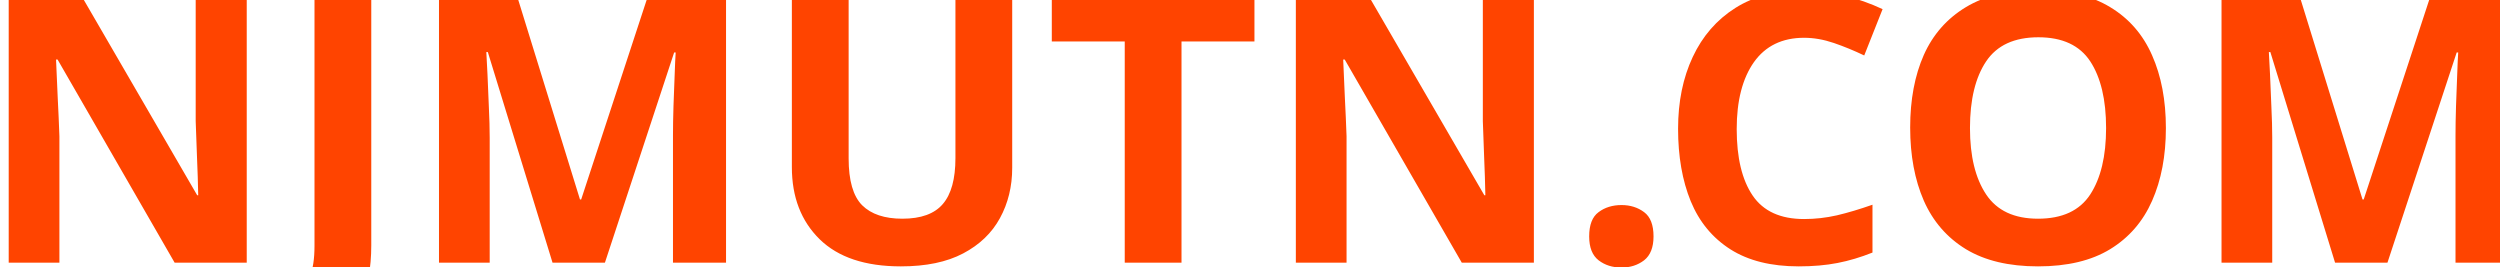
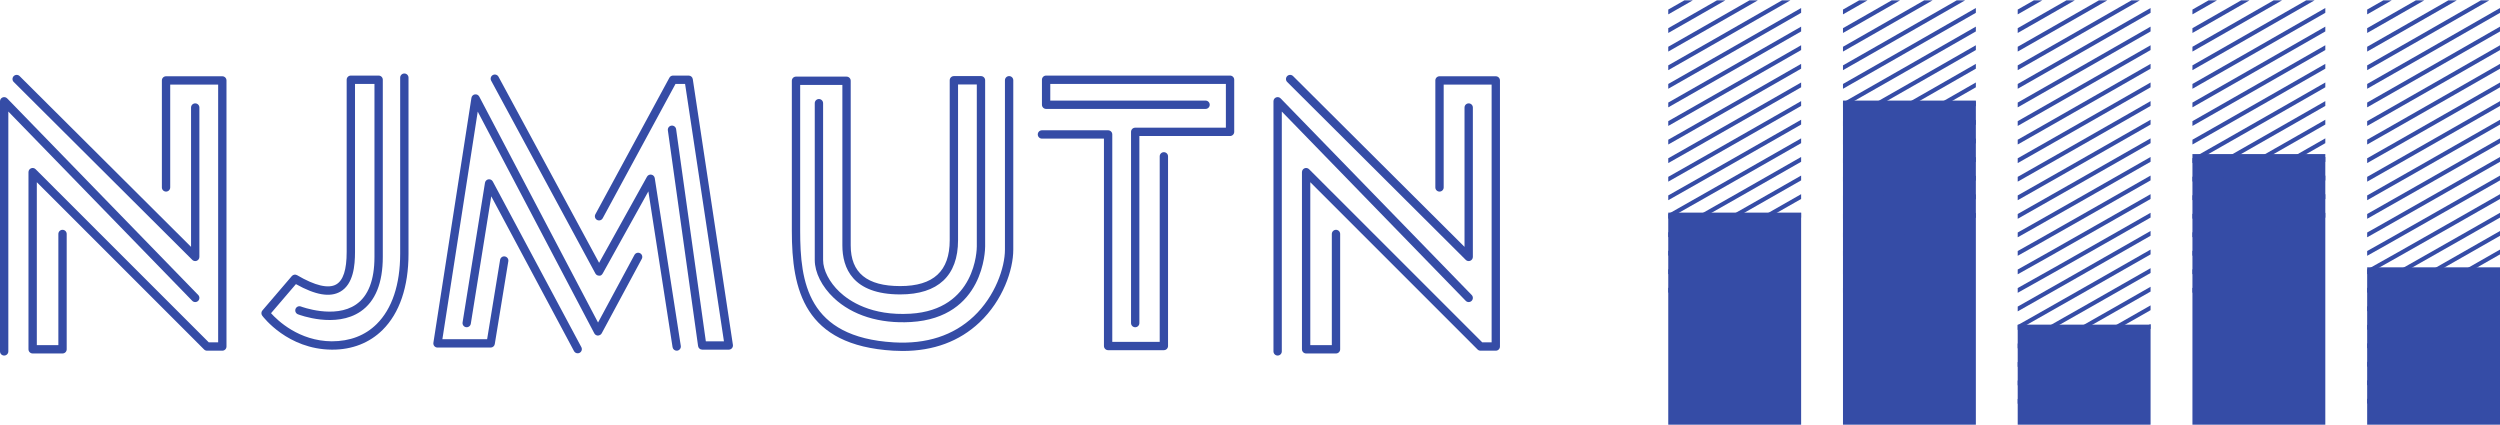
- <svg xmlns="http://www.w3.org/2000/svg" viewBox="0 0 231.883 24.701" version="1.1" id="svg25" width="231.883" height="24.701">
-   <g transform="translate(-1448.896,-42.19912)" id="g16">
-     <g style="mix-blend-mode:normal;fill:#ff4400" transform="translate(1470)" id="g14" />
+ <svg xmlns="http://www.w3.org/2000/svg" version="1.1" id="svg2" xml:space="preserve" width="399.827" height="67.92" viewBox="0 0 399.827 67.92">
+   <defs id="defs6">
+     <clipPath clipPathUnits="userSpaceOnUse" id="clipPath44">
+       <path d="M 0,0 H 2999 V 509 H 0 Z" id="path42" />
+     </clipPath>
+     <clipPath clipPathUnits="userSpaceOnUse" id="clipPath50">
+       <path d="m 2160.42,0 h -159.38 v 509.375 h 159.38 z" id="path48" />
+     </clipPath>
+     <clipPath clipPathUnits="userSpaceOnUse" id="clipPath94">
+       <path d="M 0,0 H 2999 V 509 H 0 Z" id="path92" />
+     </clipPath>
+     <clipPath clipPathUnits="userSpaceOnUse" id="clipPath100">
+       <path d="M 2370,0 H 2210.62 V 509.375 H 2370 Z" id="path98" />
+     </clipPath>
+     <clipPath clipPathUnits="userSpaceOnUse" id="clipPath144">
+       <path d="M 0,0 H 2999 V 509 H 0 Z" id="path142" />
+     </clipPath>
+     <clipPath clipPathUnits="userSpaceOnUse" id="clipPath150">
+       <path d="m 2789.17,0 h -159.38 v 509.375 h 159.38 z" id="path148" />
+     </clipPath>
+     <clipPath clipPathUnits="userSpaceOnUse" id="clipPath194">
+       <path d="M 0,0 H 2999 V 509 H 0 Z" id="path192" />
+     </clipPath>
+     <clipPath clipPathUnits="userSpaceOnUse" id="clipPath200">
+       <path d="M 2579.58,0 H 2420.2 v 509.375 h 159.38 z" id="path198" />
+     </clipPath>
+     <clipPath clipPathUnits="userSpaceOnUse" id="clipPath256">
+       <path d="M 0,0 H 2999 V 509 H 0 Z" id="path254" />
+     </clipPath>
+     <clipPath clipPathUnits="userSpaceOnUse" id="clipPath262">
+       <path d="m 2998.75,0 h -159.38 v 509.375 h 159.38 z" id="path260" />
+     </clipPath>
+   </defs>
+   <g id="g10" transform="matrix(1.333333,0,0,-1.333333,0,67.92)">
+     <g id="g12" transform="scale(0.1)">
+       <path d="m 5,82.922 c -2.766,0 -5,2.234 -5,5 V 387.914 c 0,2.035 1.234,3.867 3.121,4.637 1.887,0.746 4.043,0.308 5.461,-1.149 L 237.746,155.566 c 1.93,-1.98 1.883,-5.144 -0.094,-7.07 -1.984,-1.933 -5.152,-1.887 -7.074,0.098 L 10,375.598 V 87.922 c 0,-2.766 -2.238,-5 -5,-5" style="fill:#354ca6;fill-opacity:1;fill-rule:nonzero;stroke:none" id="path14" />
+       <path d="M 75,85.422 H 39.164 c -2.762,0 -5,2.234 -5,5 V 302.914 c 0,2.024 1.215,3.848 3.086,4.621 1.887,0.781 4.023,0.348 5.449,-1.086 L 250.398,98.75 h 11.266 v 309.164 h -57.5 V 284.586 c 0,-2.766 -2.234,-5 -5,-5 -2.762,0 -5,2.234 -5,5 v 128.328 c 0,2.766 2.238,5 5,5 h 67.5 c 2.766,0 5,-2.234 5,-5 V 93.75 c 0,-2.766 -2.234,-5 -5,-5 h -18.336 c -1.328,0 -2.598,0.527 -3.535,1.465 L 44.164,290.844 V 95.422 H 70 V 228.75 c 0,2.766 2.234,5 5,5 2.762,0 5,-2.234 5,-5 V 90.422 c 0,-2.766 -2.238,-5 -5,-5" style="fill:#354ca6;fill-opacity:1;fill-rule:nonzero;stroke:none" id="path16" />
+       <path d="m 234.164,196.25 c -1.301,0 -2.574,0.508 -3.531,1.453 L 16.469,411.047 c -1.953,1.945 -1.961,5.109 -0.008,7.07 1.945,1.942 5.109,1.965 7.07,0.008 L 229.164,213.289 v 167.125 c 0,2.766 2.238,5 5,5 2.766,0 5,-2.234 5,-5 V 201.25 c 0,-2.02 -1.215,-3.84 -3.082,-4.617 -0.617,-0.254 -1.273,-0.383 -1.918,-0.383" style="fill:#354ca6;fill-opacity:1;fill-rule:nonzero;stroke:none" id="path18" />
+       <path d="m 398.734,90 c -0.289,0 -0.57,0 -0.859,0 -52.715,0.438 -82.117,39.121 -83.344,40.762 -1.398,1.875 -1.308,4.465 0.207,6.242 l 35.317,41.25 c 1.582,1.836 4.23,2.305 6.336,1.055 21.351,-12.571 37.562,-16.411 46.867,-11.067 8.461,4.832 12.57,17.578 12.57,38.946 V 413.75 c 0,2.766 2.238,5 5,5 h 33.336 c 2.766,0 5,-2.234 5,-5 v -212.5 c 0,-31.309 -8.926,-53.312 -26.523,-65.383 -29.985,-20.586 -73.442,-4.148 -75.278,-3.457 -2.574,0.996 -3.851,3.891 -2.863,6.469 0.988,2.566 3.879,3.855 6.461,2.867 0.406,-0.152 40.449,-15.215 66.051,2.387 14.703,10.105 22.152,29.312 22.152,57.117 v 207.5 H 425.828 V 207.188 c 0,-16.122 -1.824,-38.602 -17.609,-47.625 -12.336,-7.075 -29.797,-4.125 -53.266,9.042 l -29.855,-34.882 c 7.843,-8.735 33.48,-33.403 72.855,-33.723 21.817,0.012 40.043,6.992 53.902,20.742 C 470.27,139.004 480,168.137 480,205 v 211.25 c 0,2.766 2.234,5 5,5 2.762,0 5,-2.234 5,-5 V 205 C 490,165.41 479.242,133.816 458.895,113.645 443.289,98.164 422.5,90 398.734,90" style="fill:#354ca6;fill-opacity:1;fill-rule:nonzero;stroke:none" id="path20" />
+       <path d="m 588.539,92.5 h -63.75 c -1.461,0 -2.848,0.637 -3.801,1.746 -0.945,1.105 -1.367,2.578 -1.14,4.027 l 45.625,293.743 c 0.332,2.132 1.992,3.812 4.121,4.168 2.14,0.355 4.242,-0.704 5.246,-2.606 l 142.504,-271.058 43.668,81.101 c 1.304,2.434 4.343,3.32 6.769,2.031 2.434,-1.304 3.348,-4.343 2.035,-6.773 l -48.125,-89.375 c -0.875,-1.633 -2.644,-2.402 -4.425,-2.629 -1.852,0.012 -3.539,1.035 -4.403,2.676 L 573.031,375.527 530.625,102.5 h 53.668 l 15.559,95.188 c 0.449,2.722 3,4.656 5.742,4.121 2.726,-0.442 4.578,-3.02 4.133,-5.743 L 593.477,96.688 C 593.078,94.277 590.988,92.5 588.539,92.5" style="fill:#354ca6;fill-opacity:1;fill-rule:nonzero;stroke:none" id="path22" />
+       <path d="m 692.918,85.625 c -1.785,0 -3.516,0.957 -4.414,2.648 L 589.254,273.93 564.727,121.086 c -0.442,-2.727 -3.039,-4.531 -5.731,-4.152 -2.726,0.437 -4.582,3.007 -4.144,5.734 l 26.875,167.5 c 0.343,2.117 1.992,3.781 4.113,4.141 2.129,0.339 4.223,-0.688 5.234,-2.575 L 697.324,92.981 c 1.305,-2.434 0.387,-5.461 -2.051,-6.77 -0.753,-0.398 -1.558,-0.586 -2.355,-0.586" style="fill:#354ca6;fill-opacity:1;fill-rule:nonzero;stroke:none" id="path24" />
+       <path d="m 811.66,88.75 c -2.422,0 -4.551,1.77 -4.937,4.231 L 777.711,279.848 722.91,181.316 c -0.89,-1.589 -2.508,-3.015 -4.398,-2.566 -1.828,0.012 -3.504,1.016 -4.371,2.629 l -125,231.242 c -1.317,2.434 -0.407,5.465 2.019,6.777 2.438,1.301 5.469,0.407 6.778,-2.019 l 120.664,-223.231 57.441,103.286 c 1.043,1.859 3.133,2.882 5.25,2.488 2.105,-0.375 3.734,-2.047 4.062,-4.156 l 31.25,-201.243 c 0.426,-2.738 -1.445,-5.293 -4.175,-5.715 -0.258,-0.039 -0.516,-0.059 -0.77,-0.059" style="fill:#354ca6;fill-opacity:1;fill-rule:nonzero;stroke:none" id="path26" />
+       <path d="m 874.164,90 h -31.875 c -2.496,0 -4.605,1.836 -4.949,4.309 L 801.09,353.059 c -0.387,2.734 1.519,5.261 4.258,5.64 2.695,0.406 5.254,-1.515 5.64,-4.258 L 846.641,100 h 21.714 L 821.738,408.75 H 810.27 L 722.934,247.617 c -1.313,-2.429 -4.356,-3.332 -6.778,-2.012 -2.426,1.321 -3.332,4.344 -2.011,6.778 l 88.75,163.75 c 0.875,1.613 2.558,2.617 4.394,2.617 h 18.75 c 2.477,0 4.574,-1.805 4.945,-4.254 L 879.109,95.742 c 0.215,-1.434 -0.203,-2.898 -1.156,-4.004 C 877.008,90.637 875.617,90 874.164,90" style="fill:#354ca6;fill-opacity:1;fill-rule:nonzero;stroke:none" id="path28" />
+       <path d="m 1082.6,88.418 c -3.68,0 -7.43,0.117 -11.23,0.344 C 964.516,95.117 949.789,161.602 949.789,232.5 v 180 c 0,2.766 2.238,5 5,5 h 60.621 c 2.77,0 5,-2.234 5,-5 V 215 c 0,-32.805 19.43,-48.75 59.38,-48.75 39.95,0 59.37,17.988 59.37,55 v 191.875 c 0,2.766 2.24,5 5,5 h 32.5 c 2.77,0 5,-2.234 5,-5 V 213.75 c 0,-3.484 -1.01,-85.437 -89.08,-90.613 -37.56,-2.199 -70.34,8.054 -92.43,28.875 -14.314,13.496 -22.861,30.5 -22.861,45.488 v 188.125 c 0,2.766 2.238,5 5,5 2.766,0 5,-2.234 5,-5 V 197.5 c 0,-12.102 7.559,-26.746 19.721,-38.215 11.62,-10.957 38.13,-28.972 84.99,-26.172 78.76,4.641 79.66,77.532 79.66,80.637 v 194.375 h -22.5 V 221.25 c 0,-42.52 -23.99,-65 -69.37,-65 -57.34,0 -69.38,31.953 -69.38,58.75 v 192.5 h -50.621 v -175 c 0,-61.484 8.668,-127.598 112.171,-133.762 39.34,-2.312 71.62,8.157 96.07,31.196 25.68,24.207 37.38,58.472 37.38,80.066 v 203.125 c 0,2.766 2.24,5 5,5 2.77,0 5,-2.234 5,-5 V 210 c 0,-24.473 -12.53,-60.969 -40.52,-87.344 -24.14,-22.746 -55.14,-34.238 -92.29,-34.238" style="fill:#354ca6;fill-opacity:1;fill-rule:nonzero;stroke:none" id="path30" />
+       <path d="m 1361.66,116.875 c -2.76,0 -5,2.234 -5,5 V 351.25 c 0,2.766 2.24,5 5,5 h 108.76 v 52.5 h -210.63 v -20 h 186.25 c 2.77,0 5,-2.234 5,-5 0,-2.766 -2.23,-5 -5,-5 h -191.25 c -2.76,0 -5,2.234 -5,5 v 30 c 0,2.766 2.24,5 5,5 h 220.63 c 2.76,0 5,-2.234 5,-5 v -62.5 c 0,-2.766 -2.24,-5 -5,-5 H 1366.66 V 121.875 c 0,-2.766 -2.23,-5 -5,-5" style="fill:#354ca6;fill-opacity:1;fill-rule:nonzero;stroke:none" id="path32" />
+       <path d="m 1396.04,89.375 h -66.88 c -2.76,0 -5,2.234 -5,5 v 248.75 h -74.37 c -2.76,0 -5,2.234 -5,5 0,2.766 2.24,5 5,5 h 79.37 c 2.77,0 5,-2.234 5,-5 V 99.375 h 56.88 v 222.5 c 0,2.766 2.24,5 5,5 2.76,0 5,-2.234 5,-5 v -227.5 c 0,-2.766 -2.24,-5 -5,-5" style="fill:#354ca6;fill-opacity:1;fill-rule:nonzero;stroke:none" id="path34" />
+       <path d="m 2160.42,0 h -159.38 v 254.375 h 159.38 V 0" style="fill:#354ca6;fill-opacity:1;fill-rule:nonzero;stroke:none" id="path36" />
+       <g id="g38">
+         <g id="g40" clip-path="url(#clipPath44)">
+           <g id="g46" clip-path="url(#clipPath50)">
+             <path d="m 1783.85,392.055 -1.86,4.64 c 15.28,6.114 438.54,249.266 442.8,251.723 l 2.5,-4.336 C 2209.82,634.047 1799.45,398.297 1783.85,392.055" style="fill:#354ca6;fill-opacity:1;fill-rule:nonzero;stroke:none" id="path52" />
+             <path d="m 1795.93,376.641 -1.86,4.636 c 15.28,6.118 438.54,249.27 442.8,251.727 l 2.5,-4.336 C 2221.9,618.633 1811.53,382.883 1795.93,376.641" style="fill:#354ca6;fill-opacity:1;fill-rule:nonzero;stroke:none" id="path54" />
+             <path d="m 1808.02,361.223 -1.86,4.636 c 15.28,6.114 438.54,249.27 442.8,251.723 l 2.5,-4.336 C 2233.99,603.215 1823.62,367.461 1808.02,361.223" style="fill:#354ca6;fill-opacity:1;fill-rule:nonzero;stroke:none" id="path56" />
+             <path d="m 1820.1,345.805 -1.86,4.64 c 15.28,6.114 438.54,249.266 442.8,251.723 l 2.5,-4.336 C 2246.07,587.797 1835.7,352.047 1820.1,345.805" style="fill:#354ca6;fill-opacity:1;fill-rule:nonzero;stroke:none" id="path58" />
+             <path d="m 1832.18,330.391 -1.86,4.636 c 15.28,6.118 438.54,249.27 442.8,251.727 l 2.5,-4.336 C 2258.15,572.383 1847.78,336.633 1832.18,330.391" style="fill:#354ca6;fill-opacity:1;fill-rule:nonzero;stroke:none" id="path60" />
+             <path d="m 1844.27,314.973 -1.86,4.636 c 15.28,6.114 438.54,249.27 442.8,251.723 l 2.5,-4.336 C 2270.24,556.965 1859.87,321.211 1844.27,314.973" style="fill:#354ca6;fill-opacity:1;fill-rule:nonzero;stroke:none" id="path62" />
+             <path d="m 1856.35,299.555 -1.86,4.64 c 15.28,6.114 438.54,249.266 442.8,251.723 l 2.5,-4.336 C 2282.32,541.547 1871.95,305.797 1856.35,299.555" style="fill:#354ca6;fill-opacity:1;fill-rule:nonzero;stroke:none" id="path64" />
+             <path d="m 1868.43,284.141 -1.86,4.636 c 15.28,6.118 438.54,249.27 442.8,251.727 l 2.5,-4.336 C 2294.4,526.133 1884.03,290.383 1868.43,284.141" style="fill:#354ca6;fill-opacity:1;fill-rule:nonzero;stroke:none" id="path66" />
+             <path d="m 1880.52,268.723 -1.86,4.636 c 15.28,6.114 438.54,249.27 442.8,251.723 l 2.5,-4.336 C 2306.49,510.715 1896.12,274.961 1880.52,268.723" style="fill:#354ca6;fill-opacity:1;fill-rule:nonzero;stroke:none" id="path68" />
+             <path d="m 1892.6,253.301 -1.86,4.648 c 15.28,6.114 438.54,249.262 442.8,251.719 l 2.5,-4.336 C 2318.57,495.297 1908.2,259.551 1892.6,253.301" style="fill:#354ca6;fill-opacity:1;fill-rule:nonzero;stroke:none" id="path70" />
+             <path d="m 1904.68,237.883 -1.86,4.644 c 15.28,6.118 438.54,249.27 442.8,251.727 l 2.5,-4.336 C 2330.65,479.883 1920.28,244.133 1904.68,237.883" style="fill:#354ca6;fill-opacity:1;fill-rule:nonzero;stroke:none" id="path72" />
+             <path d="m 1916.77,222.473 -1.86,4.644 c 15.28,6.113 438.54,249.262 442.8,251.715 l 2.5,-4.336 C 2342.74,464.465 1932.37,228.723 1916.77,222.473" style="fill:#354ca6;fill-opacity:1;fill-rule:nonzero;stroke:none" id="path74" />
+             <path d="m 1928.85,207.051 -1.86,4.648 c 15.28,6.114 438.54,249.262 442.8,251.719 l 2.5,-4.336 C 2354.82,449.047 1944.45,213.301 1928.85,207.051" style="fill:#354ca6;fill-opacity:1;fill-rule:nonzero;stroke:none" id="path76" />
+             <path d="m 1940.93,191.633 -1.86,4.644 c 15.28,6.118 438.54,249.27 442.8,251.727 l 2.5,-4.336 C 2366.9,433.633 1956.53,197.883 1940.93,191.633" style="fill:#354ca6;fill-opacity:1;fill-rule:nonzero;stroke:none" id="path78" />
+             <path d="m 1953.02,176.223 -1.86,4.644 c 15.28,6.113 438.54,249.262 442.8,251.715 l 2.5,-4.336 C 2378.99,418.215 1968.62,182.473 1953.02,176.223" style="fill:#354ca6;fill-opacity:1;fill-rule:nonzero;stroke:none" id="path80" />
+             <path d="m 1965.1,160.801 -1.86,4.648 c 15.28,6.114 438.54,249.262 442.8,251.719 l 2.5,-4.336 C 2391.07,402.797 1980.7,167.051 1965.1,160.801" style="fill:#354ca6;fill-opacity:1;fill-rule:nonzero;stroke:none" id="path82" />
+             <path d="m 1977.18,145.383 -1.86,4.644 c 15.28,6.118 438.54,249.27 442.8,251.727 l 2.5,-4.336 C 2403.15,387.383 1992.78,151.633 1977.18,145.383" style="fill:#354ca6;fill-opacity:1;fill-rule:nonzero;stroke:none" id="path84" />
+           </g>
+         </g>
+       </g>
+       <path d="M 2370,0 H 2210.62 V 388.75 H 2370 V 0" style="fill:#354ca6;fill-opacity:1;fill-rule:nonzero;stroke:none" id="path86" />
+       <g id="g88">
+         <g id="g90" clip-path="url(#clipPath94)">
+           <g id="g96" clip-path="url(#clipPath100)">
+             <path d="m 1993.43,392.055 -1.86,4.64 c 15.28,6.114 438.54,249.266 442.8,251.723 l 2.5,-4.336 C 2419.4,634.047 2009.03,398.297 1993.43,392.055" style="fill:#354ca6;fill-opacity:1;fill-rule:nonzero;stroke:none" id="path102" />
+             <path d="m 2005.52,376.641 -1.86,4.636 c 15.28,6.118 438.54,249.27 442.8,251.727 l 2.5,-4.336 C 2431.49,618.633 2021.12,382.883 2005.52,376.641" style="fill:#354ca6;fill-opacity:1;fill-rule:nonzero;stroke:none" id="path104" />
+             <path d="m 2017.6,361.223 -1.86,4.636 c 15.28,6.114 438.54,249.27 442.8,251.723 l 2.5,-4.336 C 2443.57,603.215 2033.2,367.461 2017.6,361.223" style="fill:#354ca6;fill-opacity:1;fill-rule:nonzero;stroke:none" id="path106" />
+             <path d="m 2029.68,345.805 -1.86,4.64 c 15.28,6.114 438.54,249.266 442.8,251.723 l 2.5,-4.336 C 2455.65,587.797 2045.28,352.047 2029.68,345.805" style="fill:#354ca6;fill-opacity:1;fill-rule:nonzero;stroke:none" id="path108" />
+             <path d="m 2041.77,330.391 -1.86,4.636 c 15.28,6.118 438.54,249.27 442.8,251.727 l 2.5,-4.336 C 2467.74,572.383 2057.37,336.633 2041.77,330.391" style="fill:#354ca6;fill-opacity:1;fill-rule:nonzero;stroke:none" id="path110" />
+             <path d="m 2053.85,314.973 -1.86,4.636 c 15.28,6.114 438.54,249.27 442.8,251.723 l 2.5,-4.336 C 2479.82,556.965 2069.45,321.211 2053.85,314.973" style="fill:#354ca6;fill-opacity:1;fill-rule:nonzero;stroke:none" id="path112" />
+             <path d="m 2065.93,299.555 -1.86,4.64 c 15.28,6.114 438.54,249.266 442.8,251.723 l 2.5,-4.336 C 2491.9,541.547 2081.53,305.797 2065.93,299.555" style="fill:#354ca6;fill-opacity:1;fill-rule:nonzero;stroke:none" id="path114" />
+             <path d="m 2078.02,284.141 -1.86,4.636 c 15.28,6.118 438.54,249.27 442.8,251.727 l 2.5,-4.336 C 2503.99,526.133 2093.62,290.383 2078.02,284.141" style="fill:#354ca6;fill-opacity:1;fill-rule:nonzero;stroke:none" id="path116" />
+             <path d="m 2090.1,268.723 -1.86,4.636 c 15.28,6.114 438.54,249.27 442.8,251.723 l 2.5,-4.336 C 2516.07,510.715 2105.7,274.961 2090.1,268.723" style="fill:#354ca6;fill-opacity:1;fill-rule:nonzero;stroke:none" id="path118" />
+             <path d="m 2102.18,253.301 -1.86,4.648 c 15.28,6.114 438.54,249.262 442.8,251.719 l 2.5,-4.336 C 2528.15,495.297 2117.78,259.551 2102.18,253.301" style="fill:#354ca6;fill-opacity:1;fill-rule:nonzero;stroke:none" id="path120" />
+             <path d="m 2114.27,237.883 -1.86,4.644 c 15.28,6.118 438.54,249.27 442.8,251.727 l 2.5,-4.336 C 2540.24,479.883 2129.87,244.133 2114.27,237.883" style="fill:#354ca6;fill-opacity:1;fill-rule:nonzero;stroke:none" id="path122" />
+             <path d="m 2126.35,222.473 -1.86,4.644 c 15.28,6.113 438.54,249.262 442.8,251.715 l 2.5,-4.336 C 2552.32,464.465 2141.95,228.723 2126.35,222.473" style="fill:#354ca6;fill-opacity:1;fill-rule:nonzero;stroke:none" id="path124" />
+             <path d="m 2138.43,207.051 -1.86,4.648 c 15.28,6.114 438.54,249.262 442.8,251.719 l 2.5,-4.336 C 2564.4,449.047 2154.03,213.301 2138.43,207.051" style="fill:#354ca6;fill-opacity:1;fill-rule:nonzero;stroke:none" id="path126" />
+             <path d="m 2150.52,191.633 -1.86,4.644 c 15.28,6.118 438.54,249.27 442.8,251.727 l 2.5,-4.336 C 2576.49,433.633 2166.12,197.883 2150.52,191.633" style="fill:#354ca6;fill-opacity:1;fill-rule:nonzero;stroke:none" id="path128" />
+             <path d="m 2162.6,176.223 -1.86,4.644 c 15.28,6.113 438.54,249.262 442.8,251.715 l 2.5,-4.336 C 2588.57,418.215 2178.2,182.473 2162.6,176.223" style="fill:#354ca6;fill-opacity:1;fill-rule:nonzero;stroke:none" id="path130" />
+             <path d="m 2174.68,160.801 -1.86,4.648 c 15.28,6.114 438.54,249.262 442.8,251.719 l 2.5,-4.336 C 2600.65,402.797 2190.28,167.051 2174.68,160.801" style="fill:#354ca6;fill-opacity:1;fill-rule:nonzero;stroke:none" id="path132" />
+             <path d="m 2186.77,145.383 -1.86,4.644 c 15.28,6.118 438.54,249.27 442.8,251.727 l 2.5,-4.336 C 2612.74,387.383 2202.37,151.633 2186.77,145.383" style="fill:#354ca6;fill-opacity:1;fill-rule:nonzero;stroke:none" id="path134" />
+           </g>
+         </g>
+       </g>
+       <path d="m 2789.17,0 h -159.38 v 324.586 h 159.38 V 0" style="fill:#354ca6;fill-opacity:1;fill-rule:nonzero;stroke:none" id="path136" />
+       <g id="g138">
+         <g id="g140" clip-path="url(#clipPath144)">
+           <g id="g146" clip-path="url(#clipPath150)">
+             <path d="m 2412.6,392.055 -1.86,4.64 c 15.28,6.114 438.54,249.266 442.8,251.723 l 2.5,-4.336 C 2838.57,634.047 2428.2,398.297 2412.6,392.055" style="fill:#354ca6;fill-opacity:1;fill-rule:nonzero;stroke:none" id="path152" />
+             <path d="m 2424.68,376.641 -1.86,4.636 c 15.28,6.118 438.54,249.27 442.8,251.727 l 2.5,-4.336 C 2850.65,618.633 2440.28,382.883 2424.68,376.641" style="fill:#354ca6;fill-opacity:1;fill-rule:nonzero;stroke:none" id="path154" />
+             <path d="m 2436.77,361.223 -1.86,4.636 c 15.28,6.114 438.54,249.27 442.8,251.723 l 2.5,-4.336 C 2862.74,603.215 2452.37,367.461 2436.77,361.223" style="fill:#354ca6;fill-opacity:1;fill-rule:nonzero;stroke:none" id="path156" />
+             <path d="m 2448.85,345.805 -1.86,4.64 c 15.28,6.114 438.54,249.266 442.8,251.723 l 2.5,-4.336 C 2874.82,587.797 2464.45,352.047 2448.85,345.805" style="fill:#354ca6;fill-opacity:1;fill-rule:nonzero;stroke:none" id="path158" />
+             <path d="m 2460.93,330.391 -1.86,4.636 c 15.28,6.118 438.54,249.27 442.8,251.727 l 2.5,-4.336 C 2886.9,572.383 2476.53,336.633 2460.93,330.391" style="fill:#354ca6;fill-opacity:1;fill-rule:nonzero;stroke:none" id="path160" />
+             <path d="m 2473.02,314.973 -1.86,4.636 c 15.28,6.114 438.54,249.27 442.8,251.723 l 2.5,-4.336 C 2898.99,556.965 2488.62,321.211 2473.02,314.973" style="fill:#354ca6;fill-opacity:1;fill-rule:nonzero;stroke:none" id="path162" />
+             <path d="m 2485.1,299.555 -1.86,4.64 c 15.28,6.114 438.54,249.266 442.8,251.723 l 2.5,-4.336 C 2911.07,541.547 2500.7,305.797 2485.1,299.555" style="fill:#354ca6;fill-opacity:1;fill-rule:nonzero;stroke:none" id="path164" />
+             <path d="m 2497.18,284.141 -1.86,4.636 c 15.28,6.118 438.54,249.27 442.8,251.727 l 2.5,-4.336 C 2923.15,526.133 2512.78,290.383 2497.18,284.141" style="fill:#354ca6;fill-opacity:1;fill-rule:nonzero;stroke:none" id="path166" />
+             <path d="m 2509.27,268.723 -1.86,4.636 c 15.28,6.114 438.54,249.27 442.8,251.723 l 2.5,-4.336 C 2935.24,510.715 2524.87,274.961 2509.27,268.723" style="fill:#354ca6;fill-opacity:1;fill-rule:nonzero;stroke:none" id="path168" />
+             <path d="m 2521.35,253.301 -1.86,4.648 c 15.28,6.114 438.54,249.262 442.8,251.719 l 2.5,-4.336 C 2947.32,495.297 2536.95,259.551 2521.35,253.301" style="fill:#354ca6;fill-opacity:1;fill-rule:nonzero;stroke:none" id="path170" />
+             <path d="m 2533.43,237.883 -1.86,4.644 c 15.28,6.118 438.54,249.27 442.8,251.727 l 2.5,-4.336 C 2959.4,479.883 2549.03,244.133 2533.43,237.883" style="fill:#354ca6;fill-opacity:1;fill-rule:nonzero;stroke:none" id="path172" />
+             <path d="m 2545.52,222.473 -1.86,4.644 c 15.28,6.113 438.54,249.262 442.8,251.715 l 2.5,-4.336 C 2971.49,464.465 2561.12,228.723 2545.52,222.473" style="fill:#354ca6;fill-opacity:1;fill-rule:nonzero;stroke:none" id="path174" />
+             <path d="m 2557.6,207.051 -1.86,4.648 c 15.28,6.114 438.54,249.262 442.8,251.719 l 2.5,-4.336 C 2983.57,449.047 2573.2,213.301 2557.6,207.051" style="fill:#354ca6;fill-opacity:1;fill-rule:nonzero;stroke:none" id="path176" />
+             <path d="m 2569.68,191.633 -1.86,4.644 c 15.28,6.118 438.54,249.27 442.8,251.727 l 2.5,-4.336 C 2995.65,433.633 2585.28,197.883 2569.68,191.633" style="fill:#354ca6;fill-opacity:1;fill-rule:nonzero;stroke:none" id="path178" />
+             <path d="m 2581.77,176.223 -1.86,4.644 c 15.28,6.113 438.54,249.262 442.8,251.715 l 2.5,-4.336 C 3007.74,418.215 2597.37,182.473 2581.77,176.223" style="fill:#354ca6;fill-opacity:1;fill-rule:nonzero;stroke:none" id="path180" />
+             <path d="m 2593.85,160.801 -1.86,4.648 c 15.28,6.114 438.54,249.262 442.8,251.719 l 2.5,-4.336 C 3019.82,402.797 2609.45,167.051 2593.85,160.801" style="fill:#354ca6;fill-opacity:1;fill-rule:nonzero;stroke:none" id="path182" />
+             <path d="m 2605.93,145.383 -1.86,4.644 c 15.28,6.118 438.54,249.27 442.8,251.727 l 2.5,-4.336 C 3031.9,387.383 2621.53,151.633 2605.93,145.383" style="fill:#354ca6;fill-opacity:1;fill-rule:nonzero;stroke:none" id="path184" />
+           </g>
+         </g>
+       </g>
+       <path d="M 2579.58,0 H 2420.2 v 120 h 159.38 V 0" style="fill:#354ca6;fill-opacity:1;fill-rule:nonzero;stroke:none" id="path186" />
+       <g id="g188">
+         <g id="g190" clip-path="url(#clipPath194)">
+           <g id="g196" clip-path="url(#clipPath200)">
+             <path d="m 2203.02,392.055 -1.86,4.64 c 15.28,6.114 438.54,249.266 442.8,251.723 l 2.5,-4.336 C 2628.99,634.047 2218.62,398.297 2203.02,392.055" style="fill:#354ca6;fill-opacity:1;fill-rule:nonzero;stroke:none" id="path202" />
+             <path d="m 2215.1,376.641 -1.86,4.636 c 15.28,6.118 438.54,249.27 442.8,251.727 l 2.5,-4.336 C 2641.07,618.633 2230.7,382.883 2215.1,376.641" style="fill:#354ca6;fill-opacity:1;fill-rule:nonzero;stroke:none" id="path204" />
+             <path d="m 2227.18,361.223 -1.86,4.636 c 15.28,6.114 438.54,249.27 442.8,251.723 l 2.5,-4.336 C 2653.15,603.215 2242.78,367.461 2227.18,361.223" style="fill:#354ca6;fill-opacity:1;fill-rule:nonzero;stroke:none" id="path206" />
+             <path d="m 2239.27,345.805 -1.86,4.64 c 15.28,6.114 438.54,249.266 442.8,251.723 l 2.5,-4.336 C 2665.24,587.797 2254.87,352.047 2239.27,345.805" style="fill:#354ca6;fill-opacity:1;fill-rule:nonzero;stroke:none" id="path208" />
+             <path d="m 2251.35,330.391 -1.86,4.636 c 15.28,6.118 438.54,249.27 442.8,251.727 l 2.5,-4.336 C 2677.32,572.383 2266.95,336.633 2251.35,330.391" style="fill:#354ca6;fill-opacity:1;fill-rule:nonzero;stroke:none" id="path210" />
+             <path d="m 2263.43,314.973 -1.86,4.636 c 15.28,6.114 438.54,249.27 442.8,251.723 l 2.5,-4.336 C 2689.4,556.965 2279.03,321.211 2263.43,314.973" style="fill:#354ca6;fill-opacity:1;fill-rule:nonzero;stroke:none" id="path212" />
+             <path d="m 2275.52,299.555 -1.86,4.64 c 15.28,6.114 438.54,249.266 442.8,251.723 l 2.5,-4.336 C 2701.49,541.547 2291.12,305.797 2275.52,299.555" style="fill:#354ca6;fill-opacity:1;fill-rule:nonzero;stroke:none" id="path214" />
+             <path d="m 2287.6,284.141 -1.86,4.636 c 15.28,6.118 438.54,249.27 442.8,251.727 l 2.5,-4.336 C 2713.57,526.133 2303.2,290.383 2287.6,284.141" style="fill:#354ca6;fill-opacity:1;fill-rule:nonzero;stroke:none" id="path216" />
+             <path d="m 2299.68,268.723 -1.86,4.636 c 15.28,6.114 438.54,249.27 442.8,251.723 l 2.5,-4.336 C 2725.65,510.715 2315.28,274.961 2299.68,268.723" style="fill:#354ca6;fill-opacity:1;fill-rule:nonzero;stroke:none" id="path218" />
+             <path d="m 2311.77,253.301 -1.86,4.648 c 15.28,6.114 438.54,249.262 442.8,251.719 l 2.5,-4.336 C 2737.74,495.297 2327.37,259.551 2311.77,253.301" style="fill:#354ca6;fill-opacity:1;fill-rule:nonzero;stroke:none" id="path220" />
+             <path d="m 2323.85,237.883 -1.86,4.644 c 15.28,6.118 438.54,249.27 442.8,251.727 l 2.5,-4.336 C 2749.82,479.883 2339.45,244.133 2323.85,237.883" style="fill:#354ca6;fill-opacity:1;fill-rule:nonzero;stroke:none" id="path222" />
+             <path d="m 2335.93,222.473 -1.86,4.644 c 15.28,6.113 438.54,249.262 442.8,251.715 l 2.5,-4.336 C 2761.9,464.465 2351.53,228.723 2335.93,222.473" style="fill:#354ca6;fill-opacity:1;fill-rule:nonzero;stroke:none" id="path224" />
+             <path d="m 2348.02,207.051 -1.86,4.648 c 15.28,6.114 438.54,249.262 442.8,251.719 l 2.5,-4.336 C 2773.99,449.047 2363.62,213.301 2348.02,207.051" style="fill:#354ca6;fill-opacity:1;fill-rule:nonzero;stroke:none" id="path226" />
+             <path d="m 2360.1,191.633 -1.86,4.644 c 15.28,6.118 438.54,249.27 442.8,251.727 l 2.5,-4.336 C 2786.07,433.633 2375.7,197.883 2360.1,191.633" style="fill:#354ca6;fill-opacity:1;fill-rule:nonzero;stroke:none" id="path228" />
+             <path d="m 2372.18,176.223 -1.86,4.644 c 15.28,6.113 438.54,249.262 442.8,251.715 l 2.5,-4.336 C 2798.15,418.215 2387.78,182.473 2372.18,176.223" style="fill:#354ca6;fill-opacity:1;fill-rule:nonzero;stroke:none" id="path230" />
+             <path d="m 2384.27,160.801 -1.86,4.648 c 15.28,6.114 438.54,249.262 442.8,251.719 l 2.5,-4.336 C 2810.24,402.797 2399.87,167.051 2384.27,160.801" style="fill:#354ca6;fill-opacity:1;fill-rule:nonzero;stroke:none" id="path232" />
+             <path d="m 2396.35,145.383 -1.86,4.644 c 15.28,6.118 438.54,249.27 442.8,251.727 l 2.5,-4.336 C 2822.32,387.383 2411.95,151.633 2396.35,145.383" style="fill:#354ca6;fill-opacity:1;fill-rule:nonzero;stroke:none" id="path234" />
+             <path d="m 2348.43,96.223 -1.86,4.644 c 15.28,6.113 438.54,249.262 442.8,251.715 l 2.5,-4.336 C 2774.4,338.215 2364.03,102.473 2348.43,96.223" style="fill:#354ca6;fill-opacity:1;fill-rule:nonzero;stroke:none" id="path236" />
+             <path d="m 2360.52,80.801 -1.86,4.648 c 15.28,6.113 438.54,249.262 442.8,251.719 l 2.5,-4.336 C 2786.49,322.797 2376.12,87.051 2360.52,80.801" style="fill:#354ca6;fill-opacity:1;fill-rule:nonzero;stroke:none" id="path238" />
+             <path d="m 2372.6,65.383 -1.86,4.644 c 15.28,6.117 438.54,249.27 442.8,251.727 l 2.5,-4.336 C 2798.57,307.383 2388.2,71.633 2372.6,65.383" style="fill:#354ca6;fill-opacity:1;fill-rule:nonzero;stroke:none" id="path240" />
+             <path d="m 2384.68,49.973 -1.86,4.644 c 15.28,6.113 438.54,249.262 442.8,251.715 l 2.5,-4.336 C 2810.65,291.965 2400.28,56.223 2384.68,49.973" style="fill:#354ca6;fill-opacity:1;fill-rule:nonzero;stroke:none" id="path242" />
+             <path d="m 2396.77,34.551 -1.86,4.648 c 15.28,6.113 438.54,249.262 442.8,251.719 l 2.5,-4.336 C 2822.74,276.547 2412.37,40.801 2396.77,34.551" style="fill:#354ca6;fill-opacity:1;fill-rule:nonzero;stroke:none" id="path244" />
+             <path d="m 2408.85,19.133 -1.86,4.644 c 15.28,6.117 438.54,249.27 442.8,251.727 l 2.5,-4.336 C 2834.82,261.133 2424.45,25.383 2408.85,19.133" style="fill:#354ca6;fill-opacity:1;fill-rule:nonzero;stroke:none" id="path246" />
+           </g>
+         </g>
+       </g>
+       <path d="m 2998.75,0 h -159.38 v 188.75 h 159.38 V 0" style="fill:#354ca6;fill-opacity:1;fill-rule:nonzero;stroke:none" id="path248" />
+       <g id="g250">
+         <g id="g252" clip-path="url(#clipPath256)">
+           <g id="g258" clip-path="url(#clipPath262)">
+             <path d="m 2622.18,392.055 -1.86,4.64 c 15.28,6.114 438.54,249.266 442.8,251.723 l 2.5,-4.336 C 3048.15,634.047 2637.78,398.297 2622.18,392.055" style="fill:#354ca6;fill-opacity:1;fill-rule:nonzero;stroke:none" id="path264" />
+             <path d="m 2634.27,376.641 -1.86,4.636 c 15.28,6.118 438.54,249.27 442.8,251.727 l 2.5,-4.336 C 3060.24,618.633 2649.87,382.883 2634.27,376.641" style="fill:#354ca6;fill-opacity:1;fill-rule:nonzero;stroke:none" id="path266" />
+             <path d="m 2646.35,361.223 -1.86,4.636 c 15.28,6.114 438.54,249.27 442.8,251.723 l 2.5,-4.336 C 3072.32,603.215 2661.95,367.461 2646.35,361.223" style="fill:#354ca6;fill-opacity:1;fill-rule:nonzero;stroke:none" id="path268" />
+             <path d="m 2658.43,345.805 -1.86,4.64 c 15.28,6.114 438.54,249.266 442.8,251.723 l 2.5,-4.336 C 3084.4,587.797 2674.03,352.047 2658.43,345.805" style="fill:#354ca6;fill-opacity:1;fill-rule:nonzero;stroke:none" id="path270" />
+             <path d="m 2670.52,330.391 -1.86,4.636 c 15.28,6.118 438.54,249.27 442.8,251.727 l 2.5,-4.336 C 3096.49,572.383 2686.12,336.633 2670.52,330.391" style="fill:#354ca6;fill-opacity:1;fill-rule:nonzero;stroke:none" id="path272" />
+             <path d="m 2682.6,314.973 -1.86,4.636 c 15.28,6.114 438.54,249.27 442.8,251.723 l 2.5,-4.336 C 3108.57,556.965 2698.2,321.211 2682.6,314.973" style="fill:#354ca6;fill-opacity:1;fill-rule:nonzero;stroke:none" id="path274" />
+             <path d="m 2694.68,299.555 -1.86,4.64 c 15.28,6.114 438.54,249.266 442.8,251.723 l 2.5,-4.336 C 3120.65,541.547 2710.28,305.797 2694.68,299.555" style="fill:#354ca6;fill-opacity:1;fill-rule:nonzero;stroke:none" id="path276" />
+             <path d="m 2706.77,284.141 -1.86,4.636 c 15.28,6.118 438.54,249.27 442.8,251.727 l 2.5,-4.336 C 3132.74,526.133 2722.37,290.383 2706.77,284.141" style="fill:#354ca6;fill-opacity:1;fill-rule:nonzero;stroke:none" id="path278" />
+             <path d="m 2718.85,268.723 -1.86,4.636 c 15.28,6.114 438.54,249.27 442.8,251.723 l 2.5,-4.336 C 3144.82,510.715 2734.45,274.961 2718.85,268.723" style="fill:#354ca6;fill-opacity:1;fill-rule:nonzero;stroke:none" id="path280" />
+             <path d="m 2730.93,253.301 -1.86,4.648 c 15.28,6.114 438.54,249.262 442.8,251.719 l 2.5,-4.336 C 3156.9,495.297 2746.53,259.551 2730.93,253.301" style="fill:#354ca6;fill-opacity:1;fill-rule:nonzero;stroke:none" id="path282" />
+             <path d="m 2743.02,237.883 -1.86,4.644 c 15.28,6.118 438.54,249.27 442.8,251.727 l 2.5,-4.336 C 3168.99,479.883 2758.62,244.133 2743.02,237.883" style="fill:#354ca6;fill-opacity:1;fill-rule:nonzero;stroke:none" id="path284" />
+             <path d="m 2755.1,222.473 -1.86,4.644 c 15.28,6.113 438.54,249.262 442.8,251.715 l 2.5,-4.336 C 3181.07,464.465 2770.7,228.723 2755.1,222.473" style="fill:#354ca6;fill-opacity:1;fill-rule:nonzero;stroke:none" id="path286" />
+             <path d="m 2767.18,207.051 -1.86,4.648 c 15.28,6.114 438.54,249.262 442.8,251.719 l 2.5,-4.336 C 3193.15,449.047 2782.78,213.301 2767.18,207.051" style="fill:#354ca6;fill-opacity:1;fill-rule:nonzero;stroke:none" id="path288" />
+             <path d="m 2779.27,191.633 -1.86,4.644 c 15.28,6.118 438.54,249.27 442.8,251.727 l 2.5,-4.336 C 3205.24,433.633 2794.87,197.883 2779.27,191.633" style="fill:#354ca6;fill-opacity:1;fill-rule:nonzero;stroke:none" id="path290" />
+             <path d="m 2791.35,176.223 -1.86,4.644 c 15.28,6.113 438.54,249.262 442.8,251.715 l 2.5,-4.336 C 3217.32,418.215 2806.95,182.473 2791.35,176.223" style="fill:#354ca6;fill-opacity:1;fill-rule:nonzero;stroke:none" id="path292" />
+             <path d="m 2803.43,160.801 -1.86,4.648 c 15.28,6.114 438.54,249.262 442.8,251.719 l 2.5,-4.336 C 3229.4,402.797 2819.03,167.051 2803.43,160.801" style="fill:#354ca6;fill-opacity:1;fill-rule:nonzero;stroke:none" id="path294" />
+             <path d="m 2815.52,145.383 -1.86,4.644 c 15.28,6.118 438.54,249.27 442.8,251.727 l 2.5,-4.336 C 3241.49,387.383 2831.12,151.633 2815.52,145.383" style="fill:#354ca6;fill-opacity:1;fill-rule:nonzero;stroke:none" id="path296" />
+             <path d="m 2767.6,96.223 -1.86,4.644 c 15.28,6.113 438.54,249.262 442.8,251.715 l 2.5,-4.336 C 3193.57,338.215 2783.2,102.473 2767.6,96.223" style="fill:#354ca6;fill-opacity:1;fill-rule:nonzero;stroke:none" id="path298" />
+             <path d="m 2779.68,80.801 -1.86,4.648 c 15.28,6.113 438.54,249.262 442.8,251.719 l 2.5,-4.336 C 3205.65,322.797 2795.28,87.051 2779.68,80.801" style="fill:#354ca6;fill-opacity:1;fill-rule:nonzero;stroke:none" id="path300" />
+             <path d="m 2791.77,65.383 -1.86,4.644 c 15.28,6.117 438.54,249.27 442.8,251.727 l 2.5,-4.336 C 3217.74,307.383 2807.37,71.633 2791.77,65.383" style="fill:#354ca6;fill-opacity:1;fill-rule:nonzero;stroke:none" id="path302" />
+             <path d="m 2803.85,49.973 -1.86,4.644 c 15.28,6.113 438.54,249.262 442.8,251.715 l 2.5,-4.336 C 3229.82,291.965 2819.45,56.223 2803.85,49.973" style="fill:#354ca6;fill-opacity:1;fill-rule:nonzero;stroke:none" id="path304" />
+             <path d="m 2815.93,34.551 -1.86,4.648 c 15.28,6.113 438.54,249.262 442.8,251.719 l 2.5,-4.336 C 3241.9,276.547 2831.53,40.801 2815.93,34.551" style="fill:#354ca6;fill-opacity:1;fill-rule:nonzero;stroke:none" id="path306" />
+             <path d="m 2828.02,19.133 -1.86,4.644 c 15.28,6.117 438.54,249.27 442.8,251.727 l 2.5,-4.336 C 3253.99,261.133 2843.62,25.383 2828.02,19.133" style="fill:#354ca6;fill-opacity:1;fill-rule:nonzero;stroke:none" id="path308" />
+           </g>
+         </g>
+       </g>
+       <path d="m 1532.5,82.922 c -2.76,0 -5,2.234 -5,5 V 387.914 c 0,2.035 1.23,3.867 3.11,4.637 1.91,0.75 4.06,0.308 5.47,-1.149 l 229.17,-235.836 c 1.93,-1.98 1.89,-5.144 -0.09,-7.07 -1.99,-1.933 -5.15,-1.887 -7.07,0.098 L 1537.5,375.598 V 87.922 c 0,-2.766 -2.24,-5 -5,-5" style="fill:#354ca6;fill-opacity:1;fill-rule:nonzero;stroke:none" id="path310" />
+       <path d="m 1602.5,85.422 h -35.83 c -2.76,0 -5,2.234 -5,5 V 302.914 c 0,2.024 1.22,3.848 3.09,4.621 1.86,0.781 4.01,0.348 5.44,-1.086 L 1777.91,98.75 h 11.26 v 309.164 h -57.5 V 284.586 c 0,-2.766 -2.24,-5 -5,-5 -2.76,0 -5,2.234 -5,5 v 128.328 c 0,2.766 2.24,5 5,5 h 67.5 c 2.76,0 5,-2.234 5,-5 V 93.75 c 0,-2.766 -2.24,-5 -5,-5 h -18.33 c -1.33,0 -2.6,0.527 -3.54,1.465 L 1571.67,290.844 V 95.422 h 25.83 V 228.75 c 0,2.766 2.24,5 5,5 2.76,0 5,-2.234 5,-5 V 90.422 c 0,-2.766 -2.24,-5 -5,-5" style="fill:#354ca6;fill-opacity:1;fill-rule:nonzero;stroke:none" id="path312" />
+       <path d="m 1761.67,196.25 c -1.3,0 -2.57,0.508 -3.53,1.453 l -214.17,213.344 c -1.96,1.945 -1.96,5.109 -0.02,7.07 1.96,1.953 5.12,1.961 7.07,0.008 l 205.65,-204.836 v 167.125 c 0,2.766 2.24,5 5,5 2.76,0 5,-2.234 5,-5 V 201.25 c 0,-2.02 -1.22,-3.84 -3.09,-4.617 -0.61,-0.254 -1.27,-0.383 -1.91,-0.383" style="fill:#354ca6;fill-opacity:1;fill-rule:nonzero;stroke:none" id="path314" />
+     </g>
  </g>
-   <g id="layer1" transform="translate(21.10424,-42.19912)">
-     <text xml:space="preserve" style="font-style:normal;font-weight:normal;font-size:52.332px;line-height:1.25;font-family:sans-serif;letter-spacing:0px;word-spacing:0px;fill:#ff4400;fill-opacity:1;stroke:none;stroke-width:1.308" x="-23.438" y="66.559" id="text3737">
-       <tspan id="tspan3735" x="-23.438" y="66.559" style="font-style:normal;font-variant:normal;font-weight:bold;font-stretch:normal;font-size:34.888px;font-family:'Arimo for Powerline';-inkscape-font-specification:'Arimo for Powerline, Bold';font-variant-ligatures:normal;font-variant-caps:normal;font-variant-numeric:normal;font-feature-settings:normal;text-align:justify;writing-mode:lr-tb;text-anchor:start;fill:#ff4400;fill-opacity:1;stroke-width:1.308">NJMUTN.COM</tspan>
-     </text>
-   </g>
-   <defs id="defs23">
-     <path id="b" d="M 22.735,23.171 C 23.018,23.494 22.788,24 22.359,24 h -5.907 c -0.285,0 -0.556,-0.121 -0.745,-0.333 L 6.293,13.141 v 10.36 c 0,0.276 -0.224,0.5 -0.5,0.5 H 0.5 c -0.276,0 -0.5,-0.224 -0.5,-0.5 v -23 c 0,-0.276 0.224,-0.5 0.5,-0.5 h 5.293 c 0.276,0 0.5,0.224 0.5,0.5 v 9.815 l 9.141,-9.99 c 0.19,-0.207 0.457,-0.325 0.738,-0.325 h 5.762 c 0.437,0 0.664,0.521 0.366,0.841 l -9.851,10.563 10.287,11.767 z" />
-     <path id="c" d="m 45.991,24 c -0.199,0 -0.38,-0.118 -0.459,-0.301 L 43.508,19.03 h -10.67 l -2.024,4.669 C 30.735,23.882 30.555,24 30.355,24 h -5.212 c -0.366,0 -0.608,-0.381 -0.453,-0.712 l 10.782,-23 C 35.554,0.112 35.731,0 35.925,0 h 4.358 c 0.194,0 0.37,0.112 0.453,0.287 l 10.815,23 C 51.707,23.619 51.465,24 51.099,24 Z M 34.856,14.332 h 6.635 l -3.317,-7.694 -3.317,7.694 z" />
-     <path id="d" d="m 55.525,24 c -0.276,0 -0.5,-0.224 -0.5,-0.5 v -23 c 0,-0.276 0.224,-0.5 0.5,-0.5 h 5.293 c 0.276,0 0.5,0.224 0.5,0.5 v 18.428 h 9.759 c 0.276,0 0.5,0.224 0.5,0.5 V 23.5 c 0,0.276 -0.224,0.5 -0.5,0.5 z" />
-     <path id="e" d="m 75.279,0.5 c 0,-0.276 0.224,-0.5 0.5,-0.5 h 9.315 c 2.667,0 4.959,0.477 6.874,1.43 1.938,0.953 3.42,2.338 4.446,4.153 1.026,1.793 1.539,3.926 1.539,6.4 0,2.496 -0.513,4.652 -1.539,6.468 -1.003,1.793 -2.474,3.166 -4.412,4.119 C 90.087,23.523 87.784,24 85.094,24 h -9.315 c -0.276,0 -0.5,-0.224 -0.5,-0.5 z m 9.37,18.462 c 2.371,0 4.138,-0.579 5.301,-1.736 1.163,-1.157 1.744,-2.905 1.744,-5.242 C 91.694,9.646 91.113,7.91 89.95,6.775 88.787,5.618 87.02,5.039 84.649,5.039 h -3.078 v 13.923 z" />
-     <path id="f" d="m 102.913,24 c -0.276,0 -0.5,-0.224 -0.5,-0.5 v -23 c 0,-0.276 0.224,-0.5 0.5,-0.5 h 5.293 c 0.276,0 0.5,0.224 0.5,0.5 v 23 c 0,0.276 -0.224,0.5 -0.5,0.5 z" />
-   </defs>
</svg>
